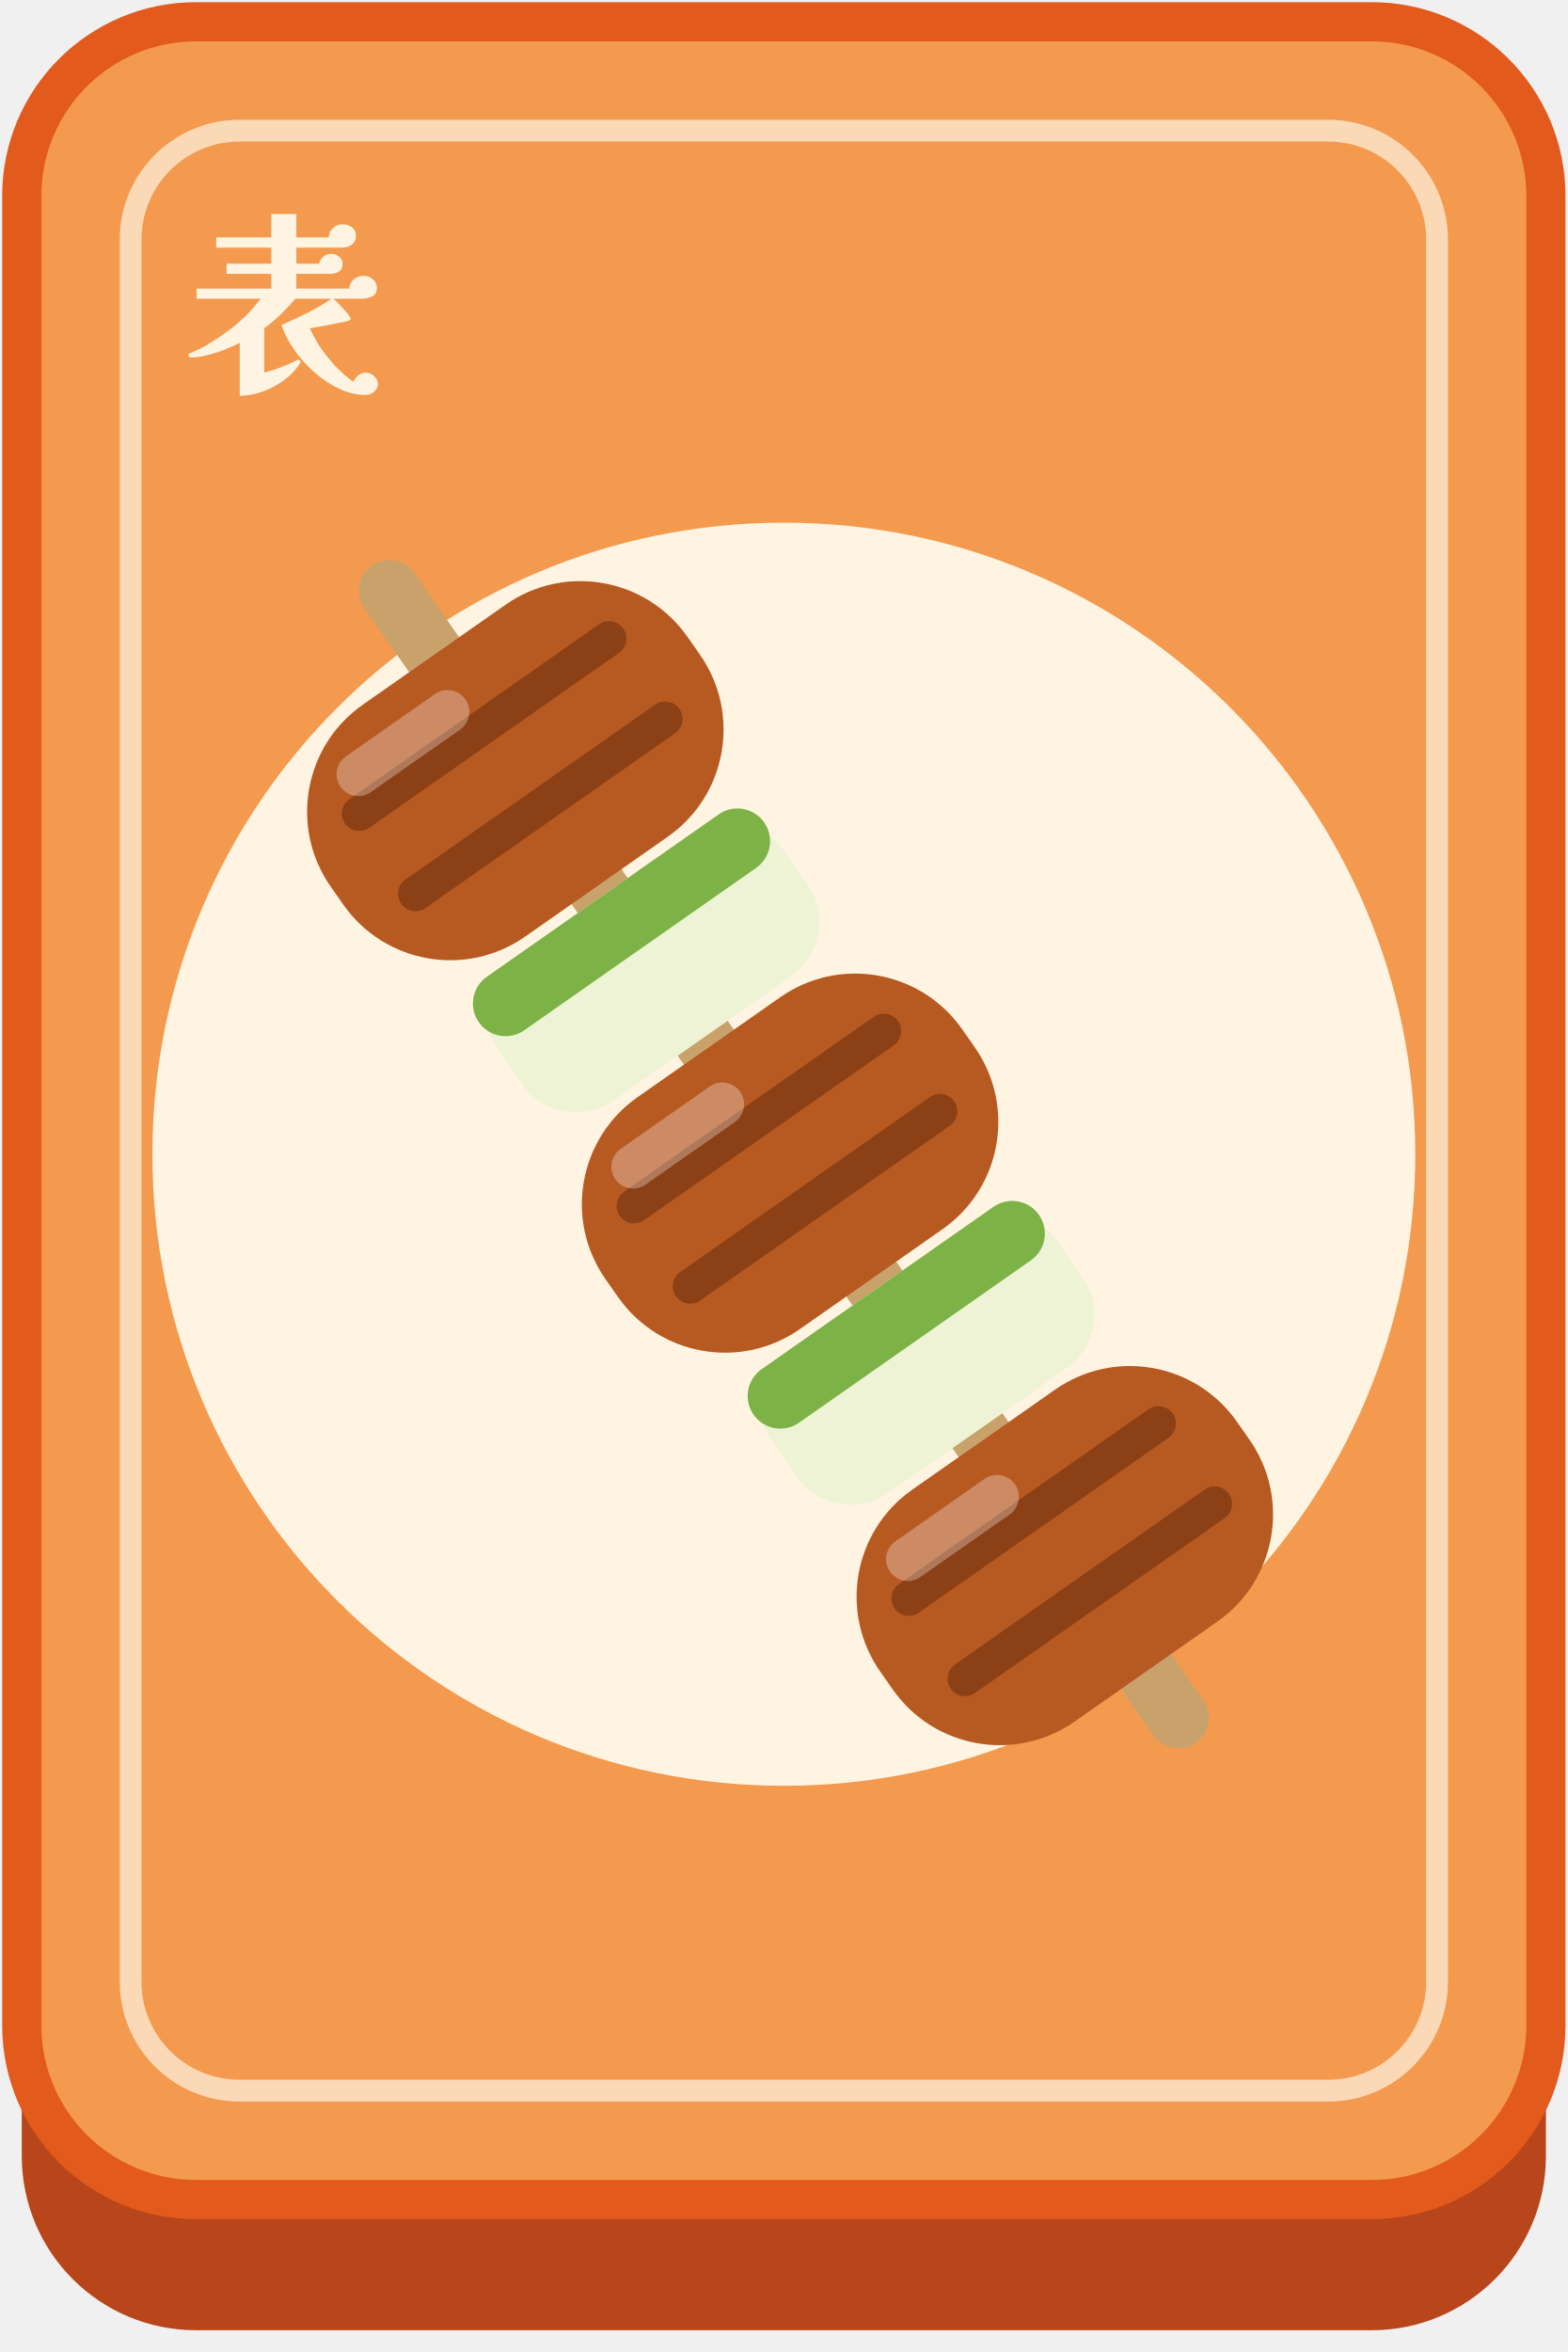
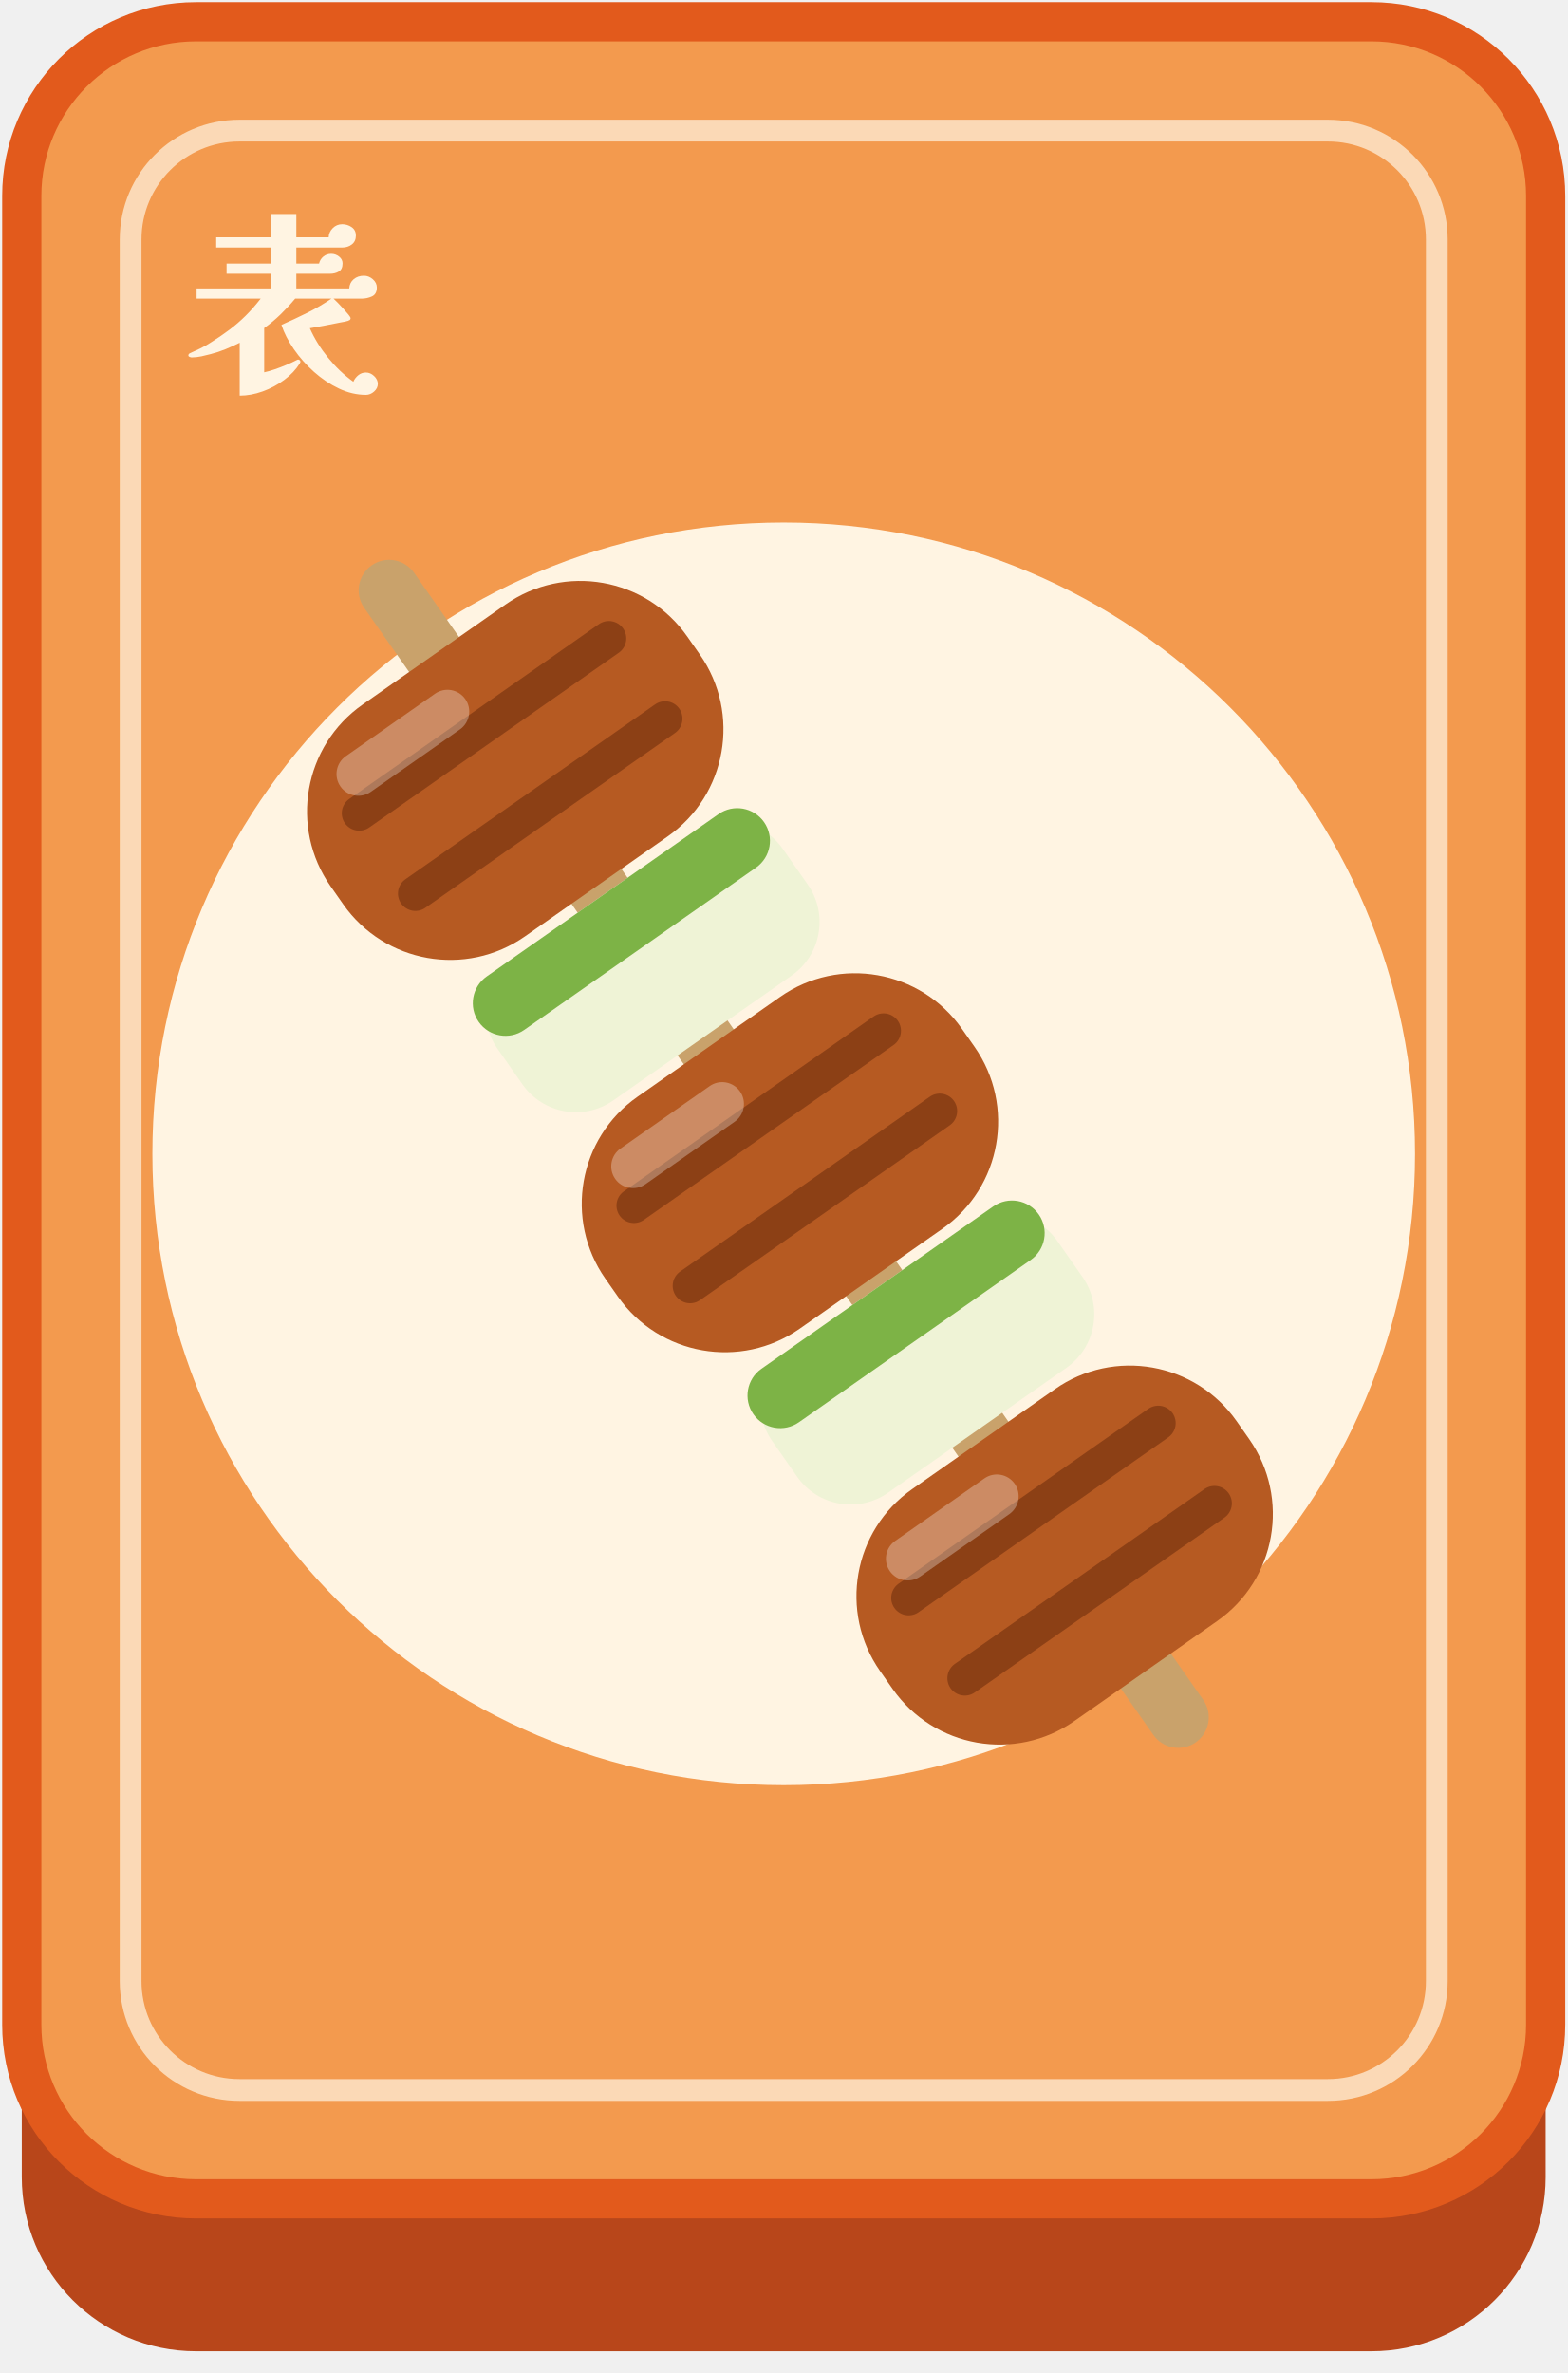
- <svg xmlns="http://www.w3.org/2000/svg" viewBox="-1 -1 72 108">
-   <rect x="0" y="6" width="70" height="100" rx="8" fill="#B8461A" />
+ <svg xmlns="http://www.w3.org/2000/svg" viewBox="-1 -1 72 109">
+   <rect x="0" y="7" width="70" height="100" rx="8" fill="#B8461A" />
  <rect x="0" y="0" width="70" height="100" rx="8" fill="#F39A4E" stroke="#E25A1C" stroke-width="1.8" />
  <rect x="5" y="5" width="60" height="90" rx="5" fill="none" stroke="#FFF4E2" stroke-width="1" opacity=".7" />
  <path transform="translate(7.59 16.30) scale(0.009 -0.009)" d="M974 -37Q974 -59 955.0 -76.0Q936 -93 913 -93Q844 -93 776.0 -61.0Q708 -29 648.5 24.0Q589 77 545.5 140.0Q502 203 482 264Q548 293 613.5 325.5Q679 358 737 398H552Q518 357 478.0 318.0Q438 279 394 248V22Q418 27 448.5 37.5Q479 48 508.5 60.5Q538 73 559 84Q564 87 567 87Q572 87 575.5 83.5Q579 80 579 76Q579 75 578.0 72.5Q577 70 576 68Q547 21 496.5 -16.5Q446 -54 386.0 -75.5Q326 -97 269 -97V173Q233 155 196.5 140.0Q160 125 121 115Q99 109 73.5 103.5Q48 98 24 98Q20 98 13.5 100.5Q7 103 7 108Q7 116 16 120Q28 126 41.0 131.5Q54 137 66 143Q95 157 121 174Q175 208 217.5 240.0Q260 272 298.5 310.0Q337 348 376 398H49V450H430V525H202V577H430V659H149V711H430V830H558V711H723Q724 738 744.0 758.0Q764 778 792 778Q819 778 840.5 763.0Q862 748 862 720Q862 691 841.5 675.0Q821 659 792 659H558V577H674Q679 599 696.0 613.0Q713 627 736 627Q758 627 776.0 613.0Q794 599 794 578Q794 548 775.0 536.5Q756 525 729 525H558V450H828Q830 480 851.0 497.5Q872 515 903 515Q928 515 948.5 497.0Q969 479 969 455Q969 421 944.0 409.5Q919 398 890 398H748Q756 391 770.0 376.5Q784 362 799.0 345.5Q814 329 824.5 316.0Q835 303 835 298Q835 289 824 286Q822 284 819 284Q807 280 792 278Q785 277 778.5 275.5Q772 274 766 273Q732 266 697.0 259.5Q662 253 627 247Q662 168 720.5 96.0Q779 24 849 -26Q857 -7 874.0 7.0Q891 21 913 21Q936 21 955.0 3.0Q974 -15 974 -37Z" fill="#FFF4E2" />
  <circle cx="35" cy="52" r="29" fill="#FFF4E2" />
  <g transform="rotate(-35 35 52)">
    <rect x="33.6" y="19" width="2.8" height="66" rx="1.4" fill="#C9A26B" />
    <rect x="25" y="24" width="20" height="13" rx="6" fill="#B65A22" />
    <path d="M28 28 L42 28 M28 32.5 L42 32.5" stroke="#7A3510" stroke-width="1.6" stroke-linecap="round" opacity=".7" />
    <rect x="28" y="25.5" width="7" height="2" rx="1" fill="#fff" opacity=".3" />
    <rect x="27" y="37.5" width="16" height="8" rx="3" fill="#EFF3D6" />
    <rect x="27" y="37.5" width="16" height="3" rx="1.5" fill="#7DB346" />
    <rect x="25" y="46.0" width="20" height="13" rx="6" fill="#B65A22" />
    <path d="M28 50.0 L42 50.0 M28 54.5 L42 54.5" stroke="#7A3510" stroke-width="1.6" stroke-linecap="round" opacity=".7" />
    <rect x="28" y="47.5" width="7" height="2" rx="1" fill="#fff" opacity=".3" />
    <rect x="27" y="59.5" width="16" height="8" rx="3" fill="#EFF3D6" />
    <rect x="27" y="59.5" width="16" height="3" rx="1.5" fill="#7DB346" />
    <rect x="25" y="68.0" width="20" height="13" rx="6" fill="#B65A22" />
    <path d="M28 72.0 L42 72.0 M28 76.5 L42 76.5" stroke="#7A3510" stroke-width="1.6" stroke-linecap="round" opacity=".7" />
    <rect x="28" y="69.5" width="7" height="2" rx="1" fill="#fff" opacity=".3" />
  </g>
</svg>
